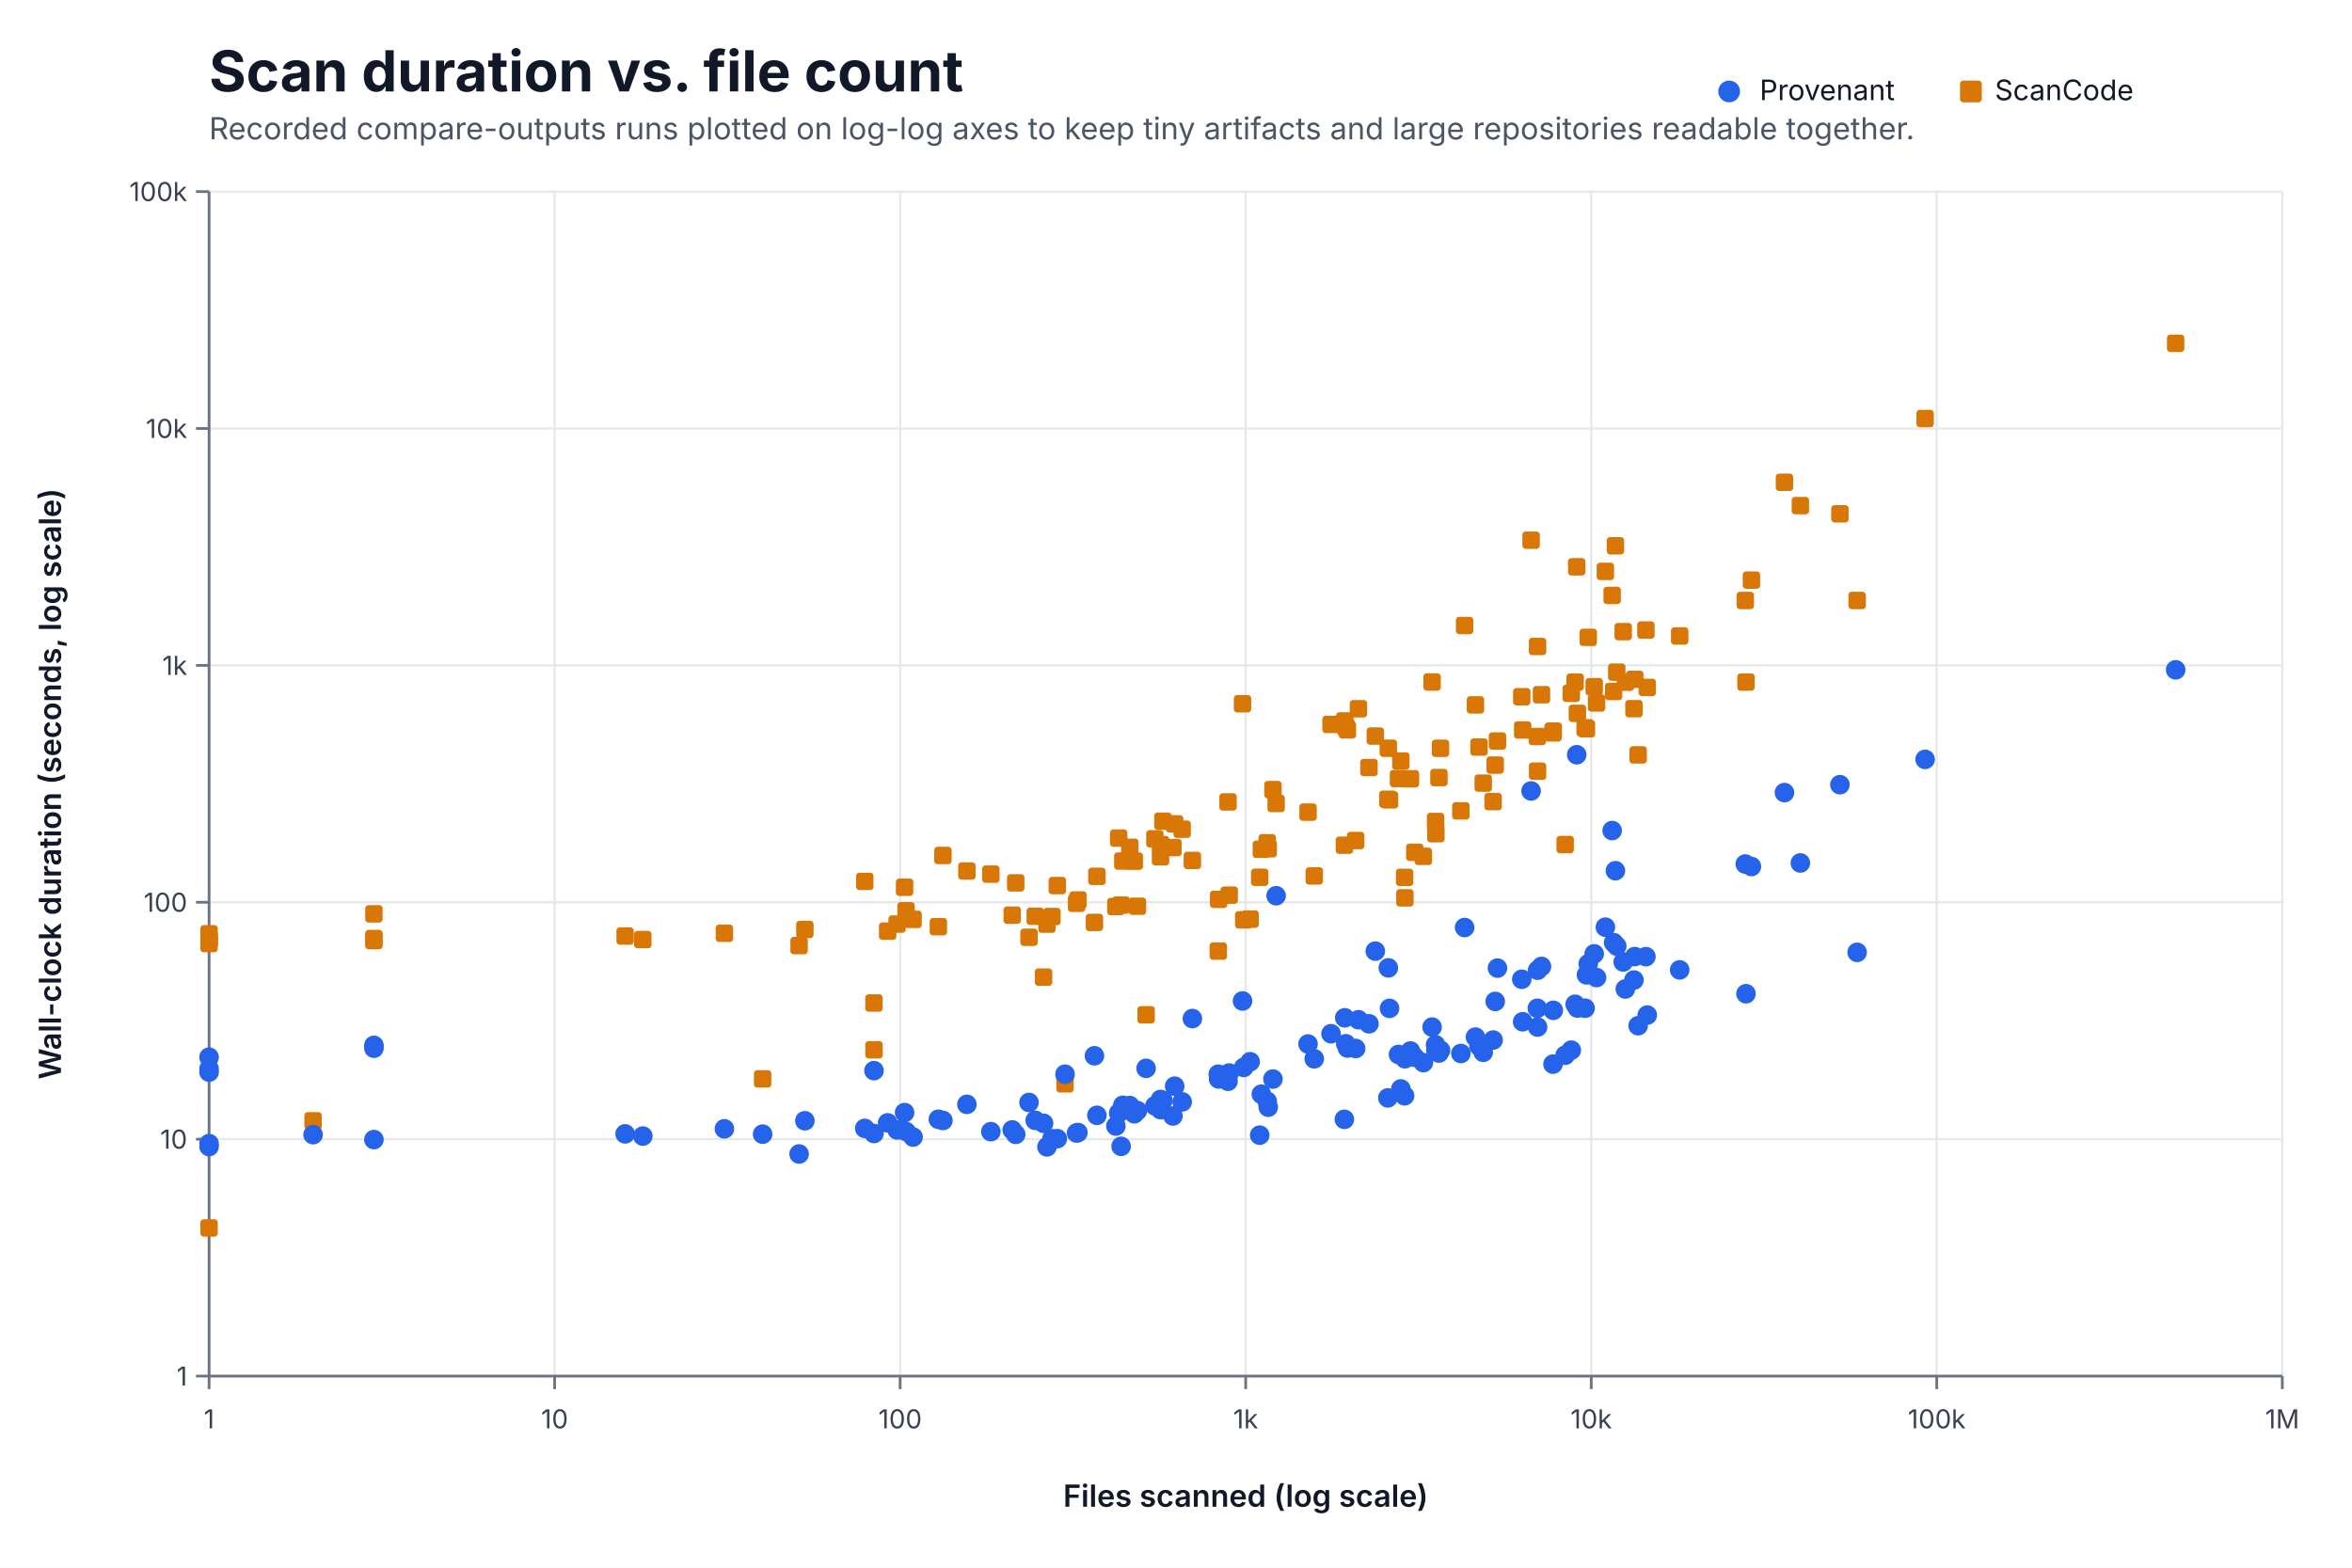
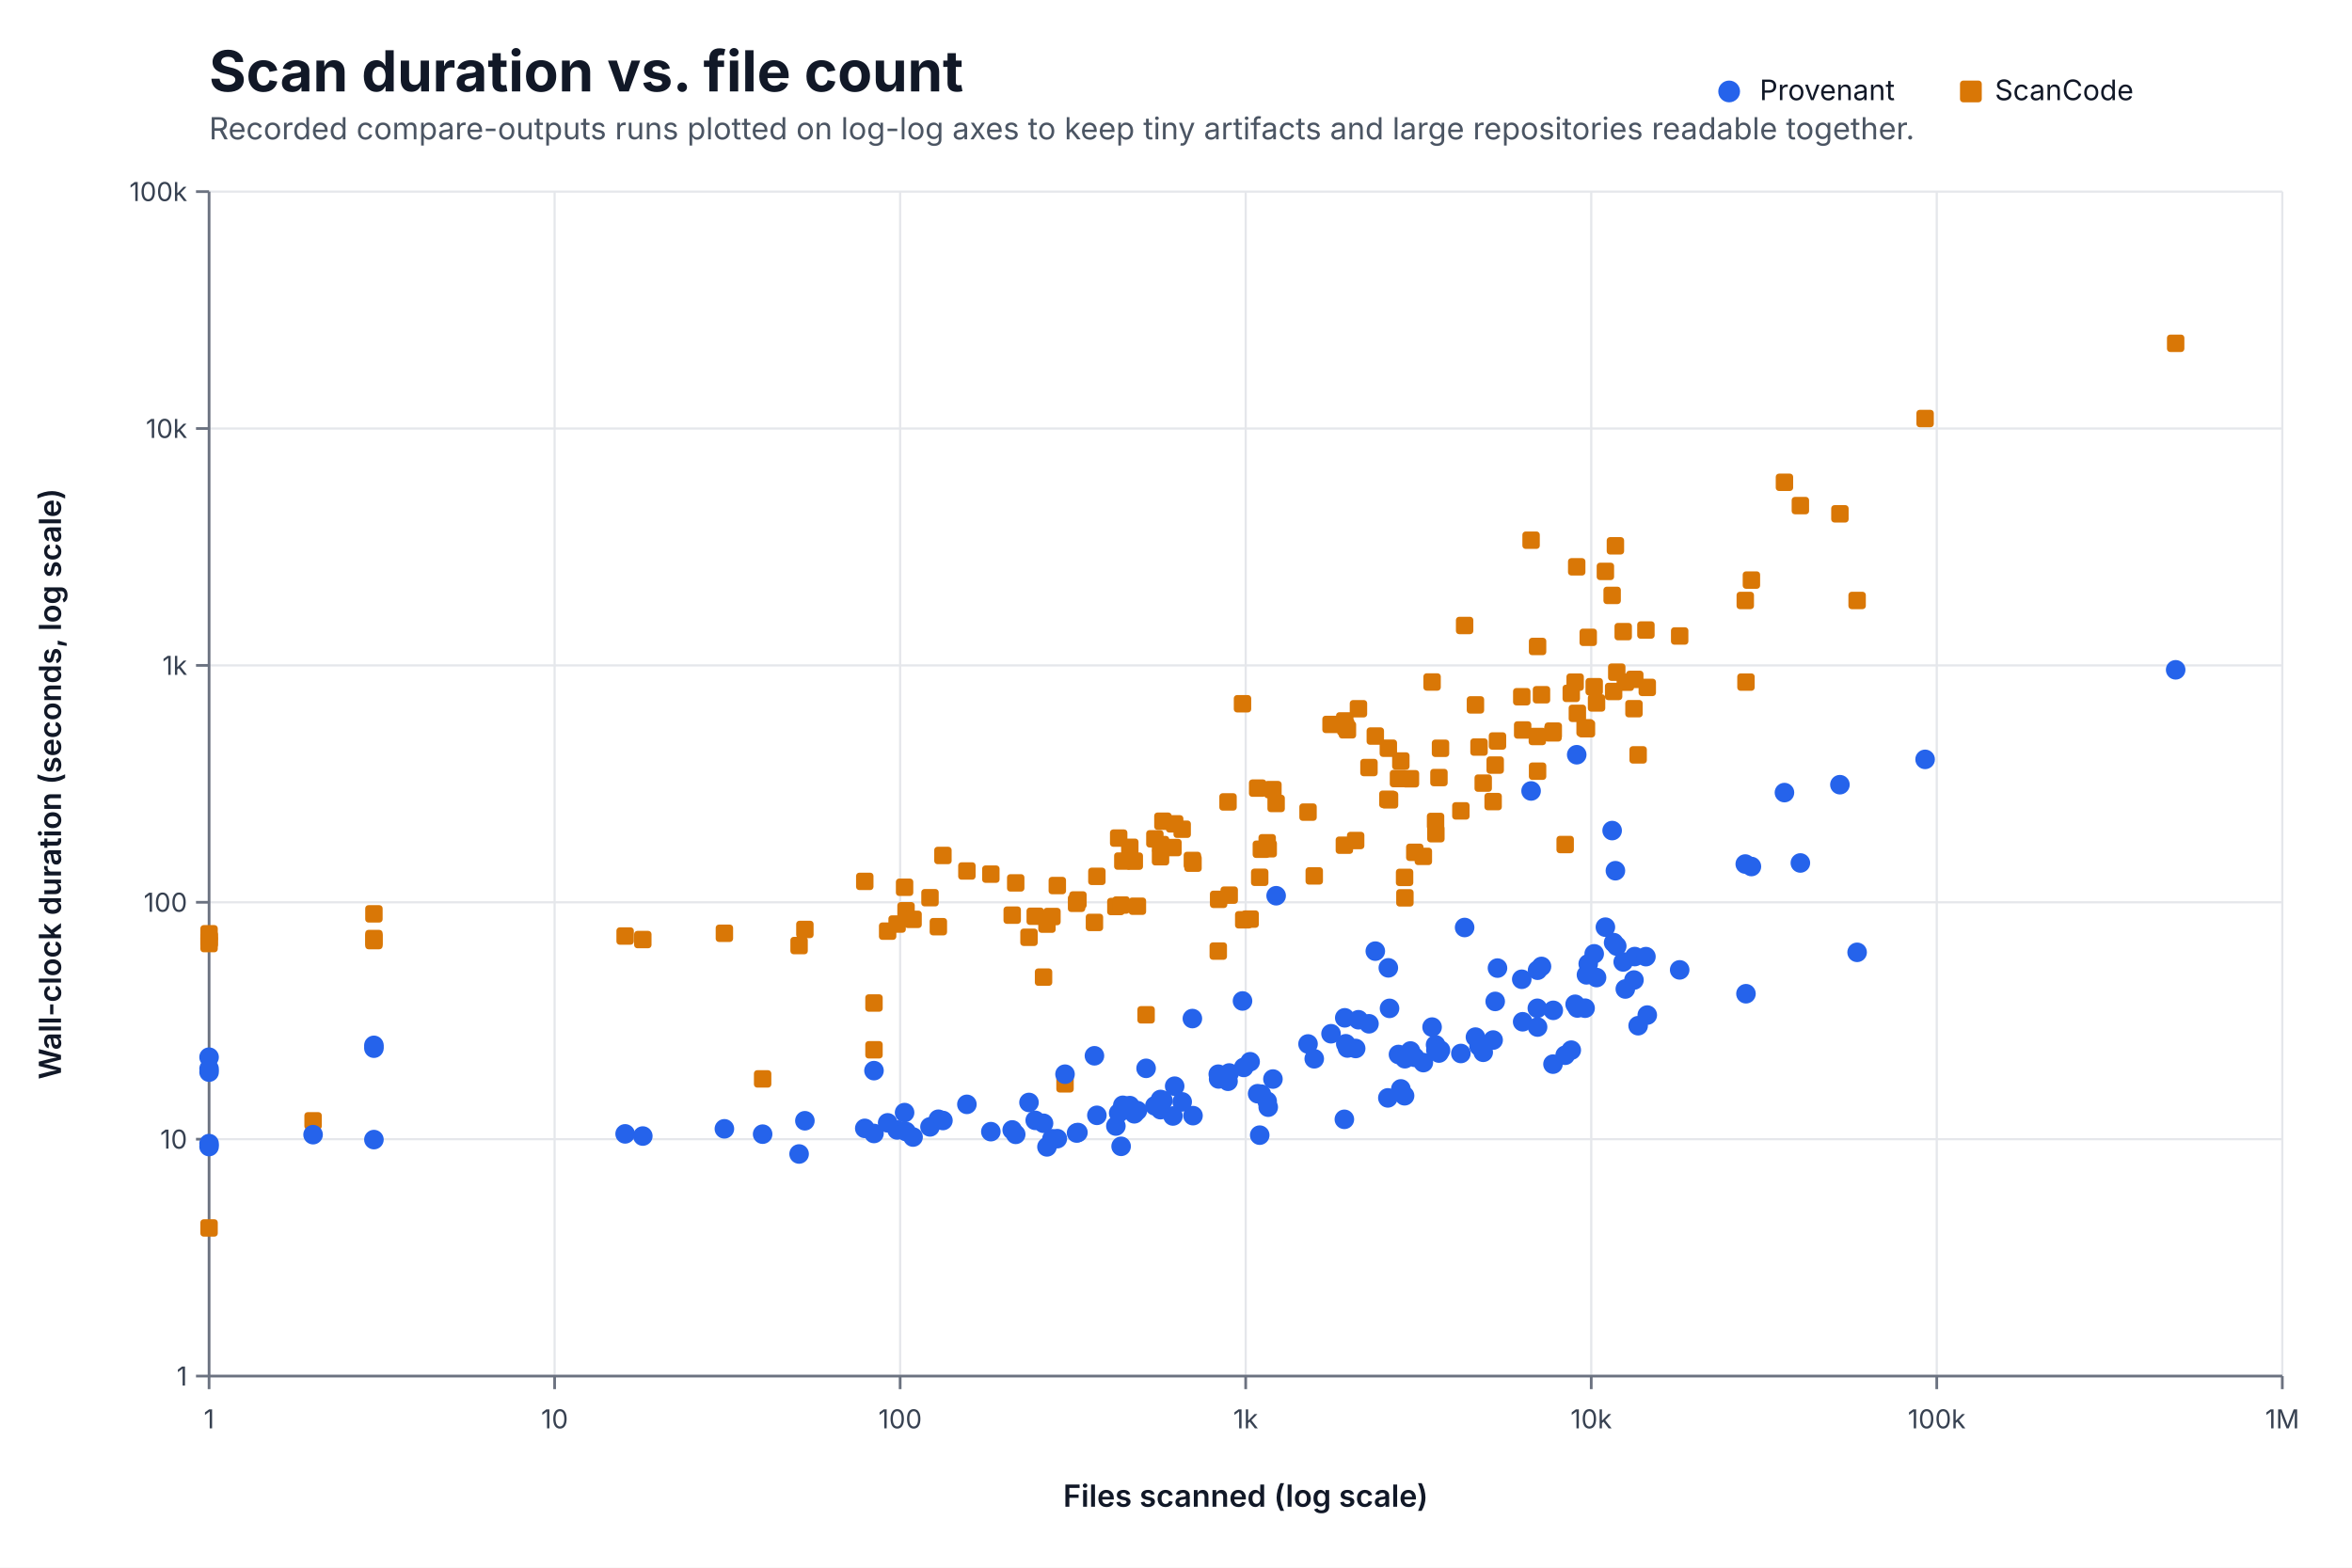
<svg xmlns="http://www.w3.org/2000/svg" width="1080" height="720" viewBox="0 0 1080 720" role="img" aria-labelledby="title desc">
  <style>
    text { font-family: -apple-system, BlinkMacSystemFont, "Segoe UI", sans-serif; fill: #111827; }
    .title { font-size: 26px; font-weight: 700; }
    .subtitle { font-size: 14px; fill: #4b5563; }
    .axis-label { font-size: 14px; font-weight: 600; }
    .tick { font-size: 12px; fill: #374151; }
    .grid { stroke: #e5e7eb; stroke-width: 1; }
    .axis { stroke: #6b7280; stroke-width: 1.25; }
    .legend-label { font-size: 13px; }
  </style>
  <rect x="0" y="0" width="1080" height="720" fill="white" />
  <text class="title" x="96" y="42">Scan duration vs. file count</text>
  <text class="subtitle" x="96" y="64">Recorded compare-outputs runs plotted on log-log axes to keep tiny artifacts and large repositories readable together.</text>
  <line class="grid" x1="96.00" y1="632.00" x2="1048.00" y2="632.00" />
  <line class="grid" x1="96.00" y1="523.20" x2="1048.00" y2="523.20" />
  <line class="grid" x1="96.00" y1="414.40" x2="1048.00" y2="414.40" />
  <line class="grid" x1="96.00" y1="305.60" x2="1048.00" y2="305.60" />
  <line class="grid" x1="96.00" y1="196.80" x2="1048.00" y2="196.80" />
  <line class="grid" x1="96.00" y1="88.00" x2="1048.00" y2="88.00" />
  <line class="grid" x1="96.00" y1="88.00" x2="96.00" y2="632.00" />
  <line class="grid" x1="254.67" y1="88.00" x2="254.67" y2="632.00" />
  <line class="grid" x1="413.33" y1="88.00" x2="413.33" y2="632.00" />
  <line class="grid" x1="572.00" y1="88.00" x2="572.00" y2="632.00" />
  <line class="grid" x1="730.67" y1="88.00" x2="730.67" y2="632.00" />
  <line class="grid" x1="889.33" y1="88.00" x2="889.33" y2="632.00" />
  <line class="grid" x1="1048.00" y1="88.00" x2="1048.00" y2="632.00" />
  <line class="axis" x1="96.00" y1="632.00" x2="1048.00" y2="632.00" />
  <line class="axis" x1="96.00" y1="88.00" x2="96.00" y2="632.00" />
  <line class="axis" x1="96.00" y1="632.00" x2="96.00" y2="638.00" />
  <text class="tick" x="96.00" y="656.00" text-anchor="middle">1</text>
  <line class="axis" x1="254.67" y1="632.00" x2="254.67" y2="638.00" />
  <text class="tick" x="254.67" y="656.00" text-anchor="middle">10</text>
  <line class="axis" x1="413.33" y1="632.00" x2="413.33" y2="638.00" />
  <text class="tick" x="413.33" y="656.00" text-anchor="middle">100</text>
  <line class="axis" x1="572.00" y1="632.00" x2="572.00" y2="638.00" />
  <text class="tick" x="572.00" y="656.00" text-anchor="middle">1k</text>
  <line class="axis" x1="730.67" y1="632.00" x2="730.67" y2="638.00" />
  <text class="tick" x="730.67" y="656.00" text-anchor="middle">10k</text>
  <line class="axis" x1="889.33" y1="632.00" x2="889.33" y2="638.00" />
  <text class="tick" x="889.33" y="656.00" text-anchor="middle">100k</text>
  <line class="axis" x1="1048.00" y1="632.00" x2="1048.00" y2="638.00" />
  <text class="tick" x="1048.00" y="656.00" text-anchor="middle">1M</text>
  <line class="axis" x1="90.00" y1="632.00" x2="96.00" y2="632.00" />
  <text class="tick" x="86.00" y="632.00" text-anchor="end" dominant-baseline="middle">1</text>
  <line class="axis" x1="90.00" y1="523.20" x2="96.00" y2="523.20" />
  <text class="tick" x="86.00" y="523.20" text-anchor="end" dominant-baseline="middle">10</text>
  <line class="axis" x1="90.00" y1="414.40" x2="96.00" y2="414.40" />
  <text class="tick" x="86.00" y="414.40" text-anchor="end" dominant-baseline="middle">100</text>
  <line class="axis" x1="90.00" y1="305.60" x2="96.00" y2="305.60" />
  <text class="tick" x="86.00" y="305.60" text-anchor="end" dominant-baseline="middle">1k</text>
  <line class="axis" x1="90.00" y1="196.80" x2="96.00" y2="196.80" />
  <text class="tick" x="86.00" y="196.80" text-anchor="end" dominant-baseline="middle">10k</text>
  <line class="axis" x1="90.00" y1="88.00" x2="96.00" y2="88.00" />
  <text class="tick" x="86.00" y="88.00" text-anchor="end" dominant-baseline="middle">100k</text>
  <text class="axis-label" x="572.00" y="692.00" text-anchor="middle">Files scanned (log scale)</text>
  <text class="axis-label" x="28" y="360.00" transform="rotate(-90 28 360.00)" text-anchor="middle">Wall-clock duration (seconds, log scale)</text>
  <g aria-label="Legend">
    <circle cx="794" cy="42" r="5" fill="#2563eb" />
    <text class="legend-label" x="808" y="46">Provenant</text>
    <rect x="900" y="37" width="10" height="10" fill="#d97706" rx="1.5" />
    <text class="legend-label" x="916" y="46">ScanCode</text>
  </g>
  <g aria-label="ScanCode points">
    <rect x="92.00" y="427.72" width="8" height="8" fill="#d97706" rx="1.5" />
    <rect x="92.00" y="559.97" width="8" height="8" fill="#d97706" rx="1.5" />
    <rect x="92.00" y="429.37" width="8" height="8" fill="#d97706" rx="1.5" />
    <rect x="92.00" y="424.87" width="8" height="8" fill="#d97706" rx="1.5" />
    <rect x="92.00" y="427.37" width="8" height="8" fill="#d97706" rx="1.5" />
    <rect x="139.76" y="510.78" width="8" height="8" fill="#d97706" rx="1.5" />
    <rect x="167.70" y="427.06" width="8" height="8" fill="#d97706" rx="1.5" />
    <rect x="167.70" y="427.99" width="8" height="8" fill="#d97706" rx="1.5" />
    <rect x="167.70" y="415.71" width="8" height="8" fill="#d97706" rx="1.5" />
    <rect x="283.05" y="425.90" width="8" height="8" fill="#d97706" rx="1.5" />
    <rect x="291.17" y="427.52" width="8" height="8" fill="#d97706" rx="1.5" />
    <rect x="328.63" y="424.63" width="8" height="8" fill="#d97706" rx="1.5" />
    <rect x="346.19" y="491.51" width="8" height="8" fill="#d97706" rx="1.5" />
    <rect x="362.93" y="430.28" width="8" height="8" fill="#d97706" rx="1.5" />
    <rect x="365.59" y="422.87" width="8" height="8" fill="#d97706" rx="1.5" />
    <rect x="393.09" y="400.80" width="8" height="8" fill="#d97706" rx="1.5" />
    <rect x="397.32" y="478.15" width="8" height="8" fill="#d97706" rx="1.5" />
    <rect x="397.32" y="456.66" width="8" height="8" fill="#d97706" rx="1.5" />
    <rect x="403.59" y="423.65" width="8" height="8" fill="#d97706" rx="1.5" />
    <rect x="407.94" y="420.39" width="8" height="8" fill="#d97706" rx="1.5" />
    <rect x="411.37" y="403.50" width="8" height="8" fill="#d97706" rx="1.5" />
    <rect x="412.04" y="414.30" width="8" height="8" fill="#d97706" rx="1.5" />
    <rect x="415.27" y="418.23" width="8" height="8" fill="#d97706" rx="1.5" />
+     <rect x="423.04" y="408.29" width="8" height="8" fill="#d97706" rx="1.5" />
    <rect x="426.88" y="421.60" width="8" height="8" fill="#d97706" rx="1.5" />
    <rect x="428.98" y="388.90" width="8" height="8" fill="#d97706" rx="1.5" />
    <rect x="439.98" y="396.02" width="8" height="8" fill="#d97706" rx="1.5" />
    <rect x="450.98" y="397.47" width="8" height="8" fill="#d97706" rx="1.5" />
    <rect x="460.79" y="416.30" width="8" height="8" fill="#d97706" rx="1.5" />
    <rect x="462.40" y="401.49" width="8" height="8" fill="#d97706" rx="1.5" />
    <rect x="468.50" y="426.47" width="8" height="8" fill="#d97706" rx="1.5" />
    <rect x="471.36" y="416.81" width="8" height="8" fill="#d97706" rx="1.5" />
    <rect x="475.18" y="444.77" width="8" height="8" fill="#d97706" rx="1.5" />
    <rect x="476.75" y="420.44" width="8" height="8" fill="#d97706" rx="1.5" />
    <rect x="479.04" y="416.95" width="8" height="8" fill="#d97706" rx="1.5" />
    <rect x="481.50" y="402.72" width="8" height="8" fill="#d97706" rx="1.5" />
    <rect x="485.04" y="493.77" width="8" height="8" fill="#d97706" rx="1.5" />
    <rect x="490.34" y="410.86" width="8" height="8" fill="#d97706" rx="1.5" />
    <rect x="490.97" y="409.34" width="8" height="8" fill="#d97706" rx="1.5" />
    <rect x="498.55" y="419.64" width="8" height="8" fill="#d97706" rx="1.5" />
    <rect x="499.67" y="398.49" width="8" height="8" fill="#d97706" rx="1.5" />
    <rect x="508.39" y="412.34" width="8" height="8" fill="#d97706" rx="1.5" />
    <rect x="509.68" y="380.92" width="8" height="8" fill="#d97706" rx="1.5" />
    <rect x="510.80" y="411.66" width="8" height="8" fill="#d97706" rx="1.5" />
    <rect x="511.58" y="391.47" width="8" height="8" fill="#d97706" rx="1.5" />
    <rect x="514.79" y="385.13" width="8" height="8" fill="#d97706" rx="1.5" />
    <rect x="516.85" y="391.50" width="8" height="8" fill="#d97706" rx="1.5" />
    <rect x="518.28" y="412.20" width="8" height="8" fill="#d97706" rx="1.5" />
    <rect x="522.27" y="462.08" width="8" height="8" fill="#d97706" rx="1.5" />
    <rect x="526.30" y="381.25" width="8" height="8" fill="#d97706" rx="1.5" />
    <rect x="528.90" y="383.91" width="8" height="8" fill="#d97706" rx="1.5" />
    <rect x="528.90" y="389.48" width="8" height="8" fill="#d97706" rx="1.5" />
    <rect x="529.99" y="373.16" width="8" height="8" fill="#d97706" rx="1.5" />
    <rect x="534.61" y="385.27" width="8" height="8" fill="#d97706" rx="1.5" />
    <rect x="535.39" y="374.38" width="8" height="8" fill="#d97706" rx="1.5" />
    <rect x="538.84" y="376.84" width="8" height="8" fill="#d97706" rx="1.5" />
    <rect x="543.52" y="391.18" width="8" height="8" fill="#d97706" rx="1.5" />
+     <rect x="543.81" y="392.44" width="8" height="8" fill="#d97706" rx="1.5" />
    <rect x="555.41" y="432.81" width="8" height="8" fill="#d97706" rx="1.5" />
    <rect x="555.57" y="409.04" width="8" height="8" fill="#d97706" rx="1.5" />
    <rect x="559.89" y="364.30" width="8" height="8" fill="#d97706" rx="1.5" />
    <rect x="560.43" y="407.11" width="8" height="8" fill="#d97706" rx="1.5" />
    <rect x="566.54" y="319.22" width="8" height="8" fill="#d97706" rx="1.5" />
    <rect x="567.10" y="418.44" width="8" height="8" fill="#d97706" rx="1.5" />
    <rect x="570.04" y="418.11" width="8" height="8" fill="#d97706" rx="1.5" />
+     <rect x="573.49" y="357.97" width="8" height="8" fill="#d97706" rx="1.5" />
    <rect x="574.44" y="398.92" width="8" height="8" fill="#d97706" rx="1.5" />
    <rect x="575.19" y="386.04" width="8" height="8" fill="#d97706" rx="1.5" />
    <rect x="577.87" y="383.06" width="8" height="8" fill="#d97706" rx="1.5" />
    <rect x="578.35" y="385.81" width="8" height="8" fill="#d97706" rx="1.5" />
    <rect x="580.51" y="358.66" width="8" height="8" fill="#d97706" rx="1.5" />
    <rect x="581.98" y="365.01" width="8" height="8" fill="#d97706" rx="1.5" />
    <rect x="596.63" y="368.99" width="8" height="8" fill="#d97706" rx="1.5" />
    <rect x="599.48" y="398.28" width="8" height="8" fill="#d97706" rx="1.5" />
    <rect x="607.19" y="328.71" width="8" height="8" fill="#d97706" rx="1.5" />
    <rect x="613.31" y="384.18" width="8" height="8" fill="#d97706" rx="1.5" />
    <rect x="613.49" y="327.10" width="8" height="8" fill="#d97706" rx="1.5" />
    <rect x="613.95" y="329.87" width="8" height="8" fill="#d97706" rx="1.5" />
    <rect x="614.72" y="331.19" width="8" height="8" fill="#d97706" rx="1.5" />
    <rect x="618.50" y="382.03" width="8" height="8" fill="#d97706" rx="1.5" />
    <rect x="619.78" y="321.51" width="8" height="8" fill="#d97706" rx="1.5" />
    <rect x="624.61" y="348.51" width="8" height="8" fill="#d97706" rx="1.5" />
    <rect x="627.52" y="334.06" width="8" height="8" fill="#d97706" rx="1.5" />
    <rect x="633.28" y="363.07" width="8" height="8" fill="#d97706" rx="1.5" />
    <rect x="633.50" y="339.64" width="8" height="8" fill="#d97706" rx="1.5" />
    <rect x="634.05" y="363.36" width="8" height="8" fill="#d97706" rx="1.5" />
    <rect x="638.16" y="353.58" width="8" height="8" fill="#d97706" rx="1.5" />
    <rect x="639.24" y="345.52" width="8" height="8" fill="#d97706" rx="1.5" />
    <rect x="640.96" y="398.96" width="8" height="8" fill="#d97706" rx="1.5" />
    <rect x="641.11" y="408.36" width="8" height="8" fill="#d97706" rx="1.5" />
    <rect x="643.66" y="353.67" width="8" height="8" fill="#d97706" rx="1.5" />
    <rect x="645.65" y="387.44" width="8" height="8" fill="#d97706" rx="1.5" />
    <rect x="649.58" y="389.31" width="8" height="8" fill="#d97706" rx="1.5" />
    <rect x="653.59" y="309.22" width="8" height="8" fill="#d97706" rx="1.5" />
    <rect x="655.19" y="373.28" width="8" height="8" fill="#d97706" rx="1.5" />
    <rect x="655.34" y="378.89" width="8" height="8" fill="#d97706" rx="1.5" />
    <rect x="656.74" y="353.11" width="8" height="8" fill="#d97706" rx="1.5" />
    <rect x="657.46" y="339.67" width="8" height="8" fill="#d97706" rx="1.5" />
    <rect x="666.81" y="368.42" width="8" height="8" fill="#d97706" rx="1.5" />
    <rect x="668.53" y="283.27" width="8" height="8" fill="#d97706" rx="1.5" />
    <rect x="673.50" y="319.74" width="8" height="8" fill="#d97706" rx="1.5" />
    <rect x="675.14" y="339.11" width="8" height="8" fill="#d97706" rx="1.5" />
    <rect x="677.07" y="355.67" width="8" height="8" fill="#d97706" rx="1.5" />
    <rect x="681.62" y="364.16" width="8" height="8" fill="#d97706" rx="1.5" />
    <rect x="682.57" y="347.38" width="8" height="8" fill="#d97706" rx="1.5" />
    <rect x="683.62" y="336.32" width="8" height="8" fill="#d97706" rx="1.5" />
    <rect x="694.77" y="315.99" width="8" height="8" fill="#d97706" rx="1.5" />
    <rect x="695.18" y="331.26" width="8" height="8" fill="#d97706" rx="1.5" />
    <rect x="699.05" y="244.10" width="8" height="8" fill="#d97706" rx="1.5" />
    <rect x="701.92" y="334.25" width="8" height="8" fill="#d97706" rx="1.5" />
    <rect x="702.03" y="350.18" width="8" height="8" fill="#d97706" rx="1.5" />
    <rect x="702.03" y="292.91" width="8" height="8" fill="#d97706" rx="1.5" />
    <rect x="703.83" y="315.08" width="8" height="8" fill="#d97706" rx="1.5" />
    <rect x="709.11" y="332.59" width="8" height="8" fill="#d97706" rx="1.5" />
    <rect x="709.24" y="331.79" width="8" height="8" fill="#d97706" rx="1.5" />
    <rect x="714.70" y="383.87" width="8" height="8" fill="#d97706" rx="1.5" />
    <rect x="717.50" y="314.45" width="8" height="8" fill="#d97706" rx="1.5" />
    <rect x="719.28" y="309.28" width="8" height="8" fill="#d97706" rx="1.5" />
    <rect x="720.00" y="256.33" width="8" height="8" fill="#d97706" rx="1.5" />
    <rect x="720.30" y="323.62" width="8" height="8" fill="#d97706" rx="1.5" />
    <rect x="723.85" y="330.25" width="8" height="8" fill="#d97706" rx="1.5" />
    <rect x="724.48" y="330.69" width="8" height="8" fill="#d97706" rx="1.5" />
    <rect x="725.29" y="288.71" width="8" height="8" fill="#d97706" rx="1.5" />
    <rect x="728.03" y="311.39" width="8" height="8" fill="#d97706" rx="1.5" />
    <rect x="729.11" y="318.85" width="8" height="8" fill="#d97706" rx="1.5" />
    <rect x="733.17" y="258.43" width="8" height="8" fill="#d97706" rx="1.5" />
    <rect x="736.27" y="269.45" width="8" height="8" fill="#d97706" rx="1.5" />
    <rect x="736.95" y="313.57" width="8" height="8" fill="#d97706" rx="1.5" />
    <rect x="737.77" y="246.68" width="8" height="8" fill="#d97706" rx="1.5" />
    <rect x="738.39" y="304.71" width="8" height="8" fill="#d97706" rx="1.5" />
    <rect x="741.35" y="286.09" width="8" height="8" fill="#d97706" rx="1.5" />
    <rect x="742.32" y="309.33" width="8" height="8" fill="#d97706" rx="1.5" />
    <rect x="746.29" y="321.48" width="8" height="8" fill="#d97706" rx="1.5" />
    <rect x="746.66" y="308.03" width="8" height="8" fill="#d97706" rx="1.5" />
    <rect x="748.21" y="342.70" width="8" height="8" fill="#d97706" rx="1.5" />
    <rect x="751.78" y="285.35" width="8" height="8" fill="#d97706" rx="1.5" />
    <rect x="752.40" y="311.70" width="8" height="8" fill="#d97706" rx="1.5" />
    <rect x="767.28" y="288.09" width="8" height="8" fill="#d97706" rx="1.5" />
    <rect x="797.40" y="271.78" width="8" height="8" fill="#d97706" rx="1.5" />
    <rect x="797.72" y="309.27" width="8" height="8" fill="#d97706" rx="1.5" />
    <rect x="800.22" y="262.42" width="8" height="8" fill="#d97706" rx="1.5" />
    <rect x="815.39" y="217.51" width="8" height="8" fill="#d97706" rx="1.5" />
    <rect x="822.70" y="228.21" width="8" height="8" fill="#d97706" rx="1.5" />
    <rect x="840.86" y="231.99" width="8" height="8" fill="#d97706" rx="1.5" />
    <rect x="848.76" y="271.78" width="8" height="8" fill="#d97706" rx="1.5" />
    <rect x="879.98" y="188.22" width="8" height="8" fill="#d97706" rx="1.5" />
    <rect x="995.03" y="153.67" width="8" height="8" fill="#d97706" rx="1.5" />
  </g>
  <g aria-label="Provenant points">
    <circle cx="96.00" cy="526.58" r="4.5" fill="#2563eb" />
    <circle cx="96.00" cy="492.40" r="4.5" fill="#2563eb" />
    <circle cx="96.00" cy="485.54" r="4.5" fill="#2563eb" />
    <circle cx="96.00" cy="490.88" r="4.5" fill="#2563eb" />
    <circle cx="96.00" cy="525.23" r="4.5" fill="#2563eb" />
    <circle cx="143.76" cy="521.12" r="4.5" fill="#2563eb" />
    <circle cx="171.70" cy="523.39" r="4.5" fill="#2563eb" />
    <circle cx="171.70" cy="480.11" r="4.5" fill="#2563eb" />
    <circle cx="171.70" cy="481.40" r="4.5" fill="#2563eb" />
    <circle cx="287.05" cy="520.76" r="4.5" fill="#2563eb" />
    <circle cx="295.17" cy="521.76" r="4.5" fill="#2563eb" />
    <circle cx="332.63" cy="518.44" r="4.5" fill="#2563eb" />
    <circle cx="350.19" cy="520.89" r="4.5" fill="#2563eb" />
    <circle cx="366.93" cy="530.00" r="4.5" fill="#2563eb" />
    <circle cx="369.59" cy="514.74" r="4.5" fill="#2563eb" />
    <circle cx="397.09" cy="518.23" r="4.5" fill="#2563eb" />
    <circle cx="401.32" cy="491.72" r="4.5" fill="#2563eb" />
    <circle cx="401.32" cy="520.58" r="4.5" fill="#2563eb" />
    <circle cx="407.59" cy="515.70" r="4.5" fill="#2563eb" />
    <circle cx="411.94" cy="518.95" r="4.5" fill="#2563eb" />
    <circle cx="415.37" cy="510.99" r="4.5" fill="#2563eb" />
    <circle cx="416.04" cy="519.69" r="4.5" fill="#2563eb" />
    <circle cx="419.27" cy="522.22" r="4.5" fill="#2563eb" />
+     <circle cx="427.04" cy="517.55" r="4.5" fill="#2563eb" />
    <circle cx="430.88" cy="514.04" r="4.5" fill="#2563eb" />
    <circle cx="432.98" cy="514.62" r="4.5" fill="#2563eb" />
    <circle cx="443.98" cy="507.20" r="4.5" fill="#2563eb" />
    <circle cx="454.98" cy="519.74" r="4.5" fill="#2563eb" />
    <circle cx="464.79" cy="518.95" r="4.5" fill="#2563eb" />
    <circle cx="466.40" cy="520.98" r="4.5" fill="#2563eb" />
    <circle cx="472.50" cy="506.33" r="4.5" fill="#2563eb" />
    <circle cx="475.36" cy="514.55" r="4.5" fill="#2563eb" />
    <circle cx="479.18" cy="515.90" r="4.5" fill="#2563eb" />
    <circle cx="480.75" cy="526.73" r="4.5" fill="#2563eb" />
    <circle cx="483.04" cy="523.01" r="4.5" fill="#2563eb" />
    <circle cx="485.50" cy="522.96" r="4.5" fill="#2563eb" />
    <circle cx="489.04" cy="493.35" r="4.5" fill="#2563eb" />
    <circle cx="494.34" cy="520.36" r="4.5" fill="#2563eb" />
    <circle cx="494.97" cy="520.14" r="4.5" fill="#2563eb" />
    <circle cx="502.55" cy="484.90" r="4.5" fill="#2563eb" />
    <circle cx="503.67" cy="512.24" r="4.5" fill="#2563eb" />
    <circle cx="512.39" cy="517.17" r="4.5" fill="#2563eb" />
    <circle cx="513.68" cy="511.20" r="4.5" fill="#2563eb" />
    <circle cx="514.80" cy="526.48" r="4.5" fill="#2563eb" />
    <circle cx="515.58" cy="507.64" r="4.5" fill="#2563eb" />
    <circle cx="518.79" cy="507.78" r="4.5" fill="#2563eb" />
    <circle cx="520.85" cy="511.54" r="4.5" fill="#2563eb" />
    <circle cx="522.28" cy="510.08" r="4.5" fill="#2563eb" />
    <circle cx="526.27" cy="490.66" r="4.5" fill="#2563eb" />
    <circle cx="530.30" cy="507.88" r="4.5" fill="#2563eb" />
    <circle cx="532.90" cy="504.96" r="4.5" fill="#2563eb" />
    <circle cx="532.90" cy="509.65" r="4.5" fill="#2563eb" />
    <circle cx="533.99" cy="505.42" r="4.5" fill="#2563eb" />
    <circle cx="538.61" cy="512.54" r="4.5" fill="#2563eb" />
    <circle cx="539.39" cy="498.86" r="4.5" fill="#2563eb" />
    <circle cx="542.84" cy="506.07" r="4.5" fill="#2563eb" />
    <circle cx="547.52" cy="467.80" r="4.5" fill="#2563eb" />
+     <circle cx="547.81" cy="512.39" r="4.5" fill="#2563eb" />
    <circle cx="559.41" cy="493.35" r="4.5" fill="#2563eb" />
    <circle cx="559.57" cy="495.53" r="4.5" fill="#2563eb" />
    <circle cx="563.89" cy="496.60" r="4.5" fill="#2563eb" />
    <circle cx="564.43" cy="492.80" r="4.5" fill="#2563eb" />
    <circle cx="570.54" cy="459.72" r="4.5" fill="#2563eb" />
    <circle cx="571.10" cy="490.24" r="4.5" fill="#2563eb" />
    <circle cx="574.04" cy="487.63" r="4.5" fill="#2563eb" />
+     <circle cx="577.49" cy="502.31" r="4.5" fill="#2563eb" />
    <circle cx="578.44" cy="521.35" r="4.5" fill="#2563eb" />
    <circle cx="579.19" cy="502.52" r="4.5" fill="#2563eb" />
    <circle cx="581.87" cy="505.77" r="4.5" fill="#2563eb" />
    <circle cx="582.35" cy="508.50" r="4.5" fill="#2563eb" />
    <circle cx="584.51" cy="495.58" r="4.5" fill="#2563eb" />
    <circle cx="585.98" cy="411.39" r="4.5" fill="#2563eb" />
    <circle cx="600.63" cy="479.47" r="4.5" fill="#2563eb" />
    <circle cx="603.48" cy="486.27" r="4.5" fill="#2563eb" />
    <circle cx="611.19" cy="474.77" r="4.5" fill="#2563eb" />
    <circle cx="617.31" cy="514.08" r="4.5" fill="#2563eb" />
    <circle cx="617.49" cy="467.46" r="4.5" fill="#2563eb" />
    <circle cx="617.95" cy="479.38" r="4.5" fill="#2563eb" />
    <circle cx="618.72" cy="481.32" r="4.5" fill="#2563eb" />
    <circle cx="622.50" cy="481.54" r="4.5" fill="#2563eb" />
    <circle cx="623.78" cy="468.34" r="4.5" fill="#2563eb" />
    <circle cx="628.61" cy="470.20" r="4.5" fill="#2563eb" />
    <circle cx="631.52" cy="436.83" r="4.5" fill="#2563eb" />
    <circle cx="637.28" cy="504.23" r="4.5" fill="#2563eb" />
    <circle cx="637.50" cy="444.51" r="4.5" fill="#2563eb" />
    <circle cx="638.05" cy="463.12" r="4.5" fill="#2563eb" />
    <circle cx="642.16" cy="484.30" r="4.5" fill="#2563eb" />
    <circle cx="643.24" cy="500.11" r="4.5" fill="#2563eb" />
    <circle cx="644.96" cy="503.26" r="4.5" fill="#2563eb" />
    <circle cx="645.11" cy="486.25" r="4.5" fill="#2563eb" />
    <circle cx="647.66" cy="482.69" r="4.5" fill="#2563eb" />
    <circle cx="649.65" cy="485.60" r="4.5" fill="#2563eb" />
    <circle cx="653.58" cy="488.03" r="4.5" fill="#2563eb" />
    <circle cx="657.59" cy="471.72" r="4.5" fill="#2563eb" />
    <circle cx="659.19" cy="479.87" r="4.5" fill="#2563eb" />
    <circle cx="659.34" cy="482.33" r="4.5" fill="#2563eb" />
    <circle cx="660.74" cy="483.64" r="4.5" fill="#2563eb" />
    <circle cx="661.46" cy="482.35" r="4.5" fill="#2563eb" />
    <circle cx="670.81" cy="483.84" r="4.5" fill="#2563eb" />
    <circle cx="672.53" cy="425.98" r="4.5" fill="#2563eb" />
    <circle cx="677.50" cy="476.32" r="4.5" fill="#2563eb" />
    <circle cx="679.14" cy="480.47" r="4.5" fill="#2563eb" />
    <circle cx="681.07" cy="483.29" r="4.5" fill="#2563eb" />
    <circle cx="685.62" cy="477.67" r="4.5" fill="#2563eb" />
    <circle cx="686.57" cy="459.93" r="4.5" fill="#2563eb" />
    <circle cx="687.62" cy="444.62" r="4.5" fill="#2563eb" />
    <circle cx="698.77" cy="449.75" r="4.5" fill="#2563eb" />
    <circle cx="699.18" cy="469.27" r="4.5" fill="#2563eb" />
    <circle cx="703.05" cy="363.27" r="4.5" fill="#2563eb" />
    <circle cx="705.92" cy="463.08" r="4.5" fill="#2563eb" />
    <circle cx="706.03" cy="471.70" r="4.5" fill="#2563eb" />
    <circle cx="706.03" cy="445.60" r="4.5" fill="#2563eb" />
    <circle cx="707.83" cy="443.86" r="4.5" fill="#2563eb" />
    <circle cx="713.11" cy="488.73" r="4.5" fill="#2563eb" />
    <circle cx="713.24" cy="464.02" r="4.5" fill="#2563eb" />
    <circle cx="718.70" cy="484.65" r="4.5" fill="#2563eb" />
    <circle cx="721.50" cy="482.31" r="4.5" fill="#2563eb" />
    <circle cx="723.28" cy="461.24" r="4.5" fill="#2563eb" />
    <circle cx="724.00" cy="346.63" r="4.5" fill="#2563eb" />
    <circle cx="724.30" cy="462.95" r="4.5" fill="#2563eb" />
    <circle cx="727.85" cy="463.04" r="4.5" fill="#2563eb" />
    <circle cx="728.48" cy="447.72" r="4.5" fill="#2563eb" />
    <circle cx="729.29" cy="442.66" r="4.5" fill="#2563eb" />
    <circle cx="732.03" cy="438.07" r="4.5" fill="#2563eb" />
    <circle cx="733.11" cy="448.97" r="4.5" fill="#2563eb" />
    <circle cx="737.17" cy="425.83" r="4.5" fill="#2563eb" />
    <circle cx="740.27" cy="381.46" r="4.5" fill="#2563eb" />
    <circle cx="740.95" cy="432.92" r="4.5" fill="#2563eb" />
    <circle cx="741.77" cy="399.90" r="4.5" fill="#2563eb" />
    <circle cx="742.39" cy="434.52" r="4.5" fill="#2563eb" />
    <circle cx="745.35" cy="441.80" r="4.5" fill="#2563eb" />
    <circle cx="746.32" cy="454.22" r="4.5" fill="#2563eb" />
    <circle cx="750.29" cy="450.10" r="4.5" fill="#2563eb" />
    <circle cx="750.66" cy="439.33" r="4.5" fill="#2563eb" />
    <circle cx="752.21" cy="471.08" r="4.5" fill="#2563eb" />
    <circle cx="755.78" cy="439.36" r="4.5" fill="#2563eb" />
    <circle cx="756.40" cy="466.20" r="4.5" fill="#2563eb" />
    <circle cx="771.28" cy="445.44" r="4.5" fill="#2563eb" />
    <circle cx="801.40" cy="396.83" r="4.5" fill="#2563eb" />
    <circle cx="801.72" cy="456.40" r="4.5" fill="#2563eb" />
    <circle cx="804.22" cy="397.97" r="4.5" fill="#2563eb" />
    <circle cx="819.39" cy="364.02" r="4.5" fill="#2563eb" />
    <circle cx="826.70" cy="396.34" r="4.5" fill="#2563eb" />
    <circle cx="844.86" cy="360.39" r="4.5" fill="#2563eb" />
    <circle cx="852.76" cy="437.38" r="4.5" fill="#2563eb" />
    <circle cx="883.98" cy="348.76" r="4.5" fill="#2563eb" />
    <circle cx="999.03" cy="307.63" r="4.5" fill="#2563eb" />
  </g>
</svg>
